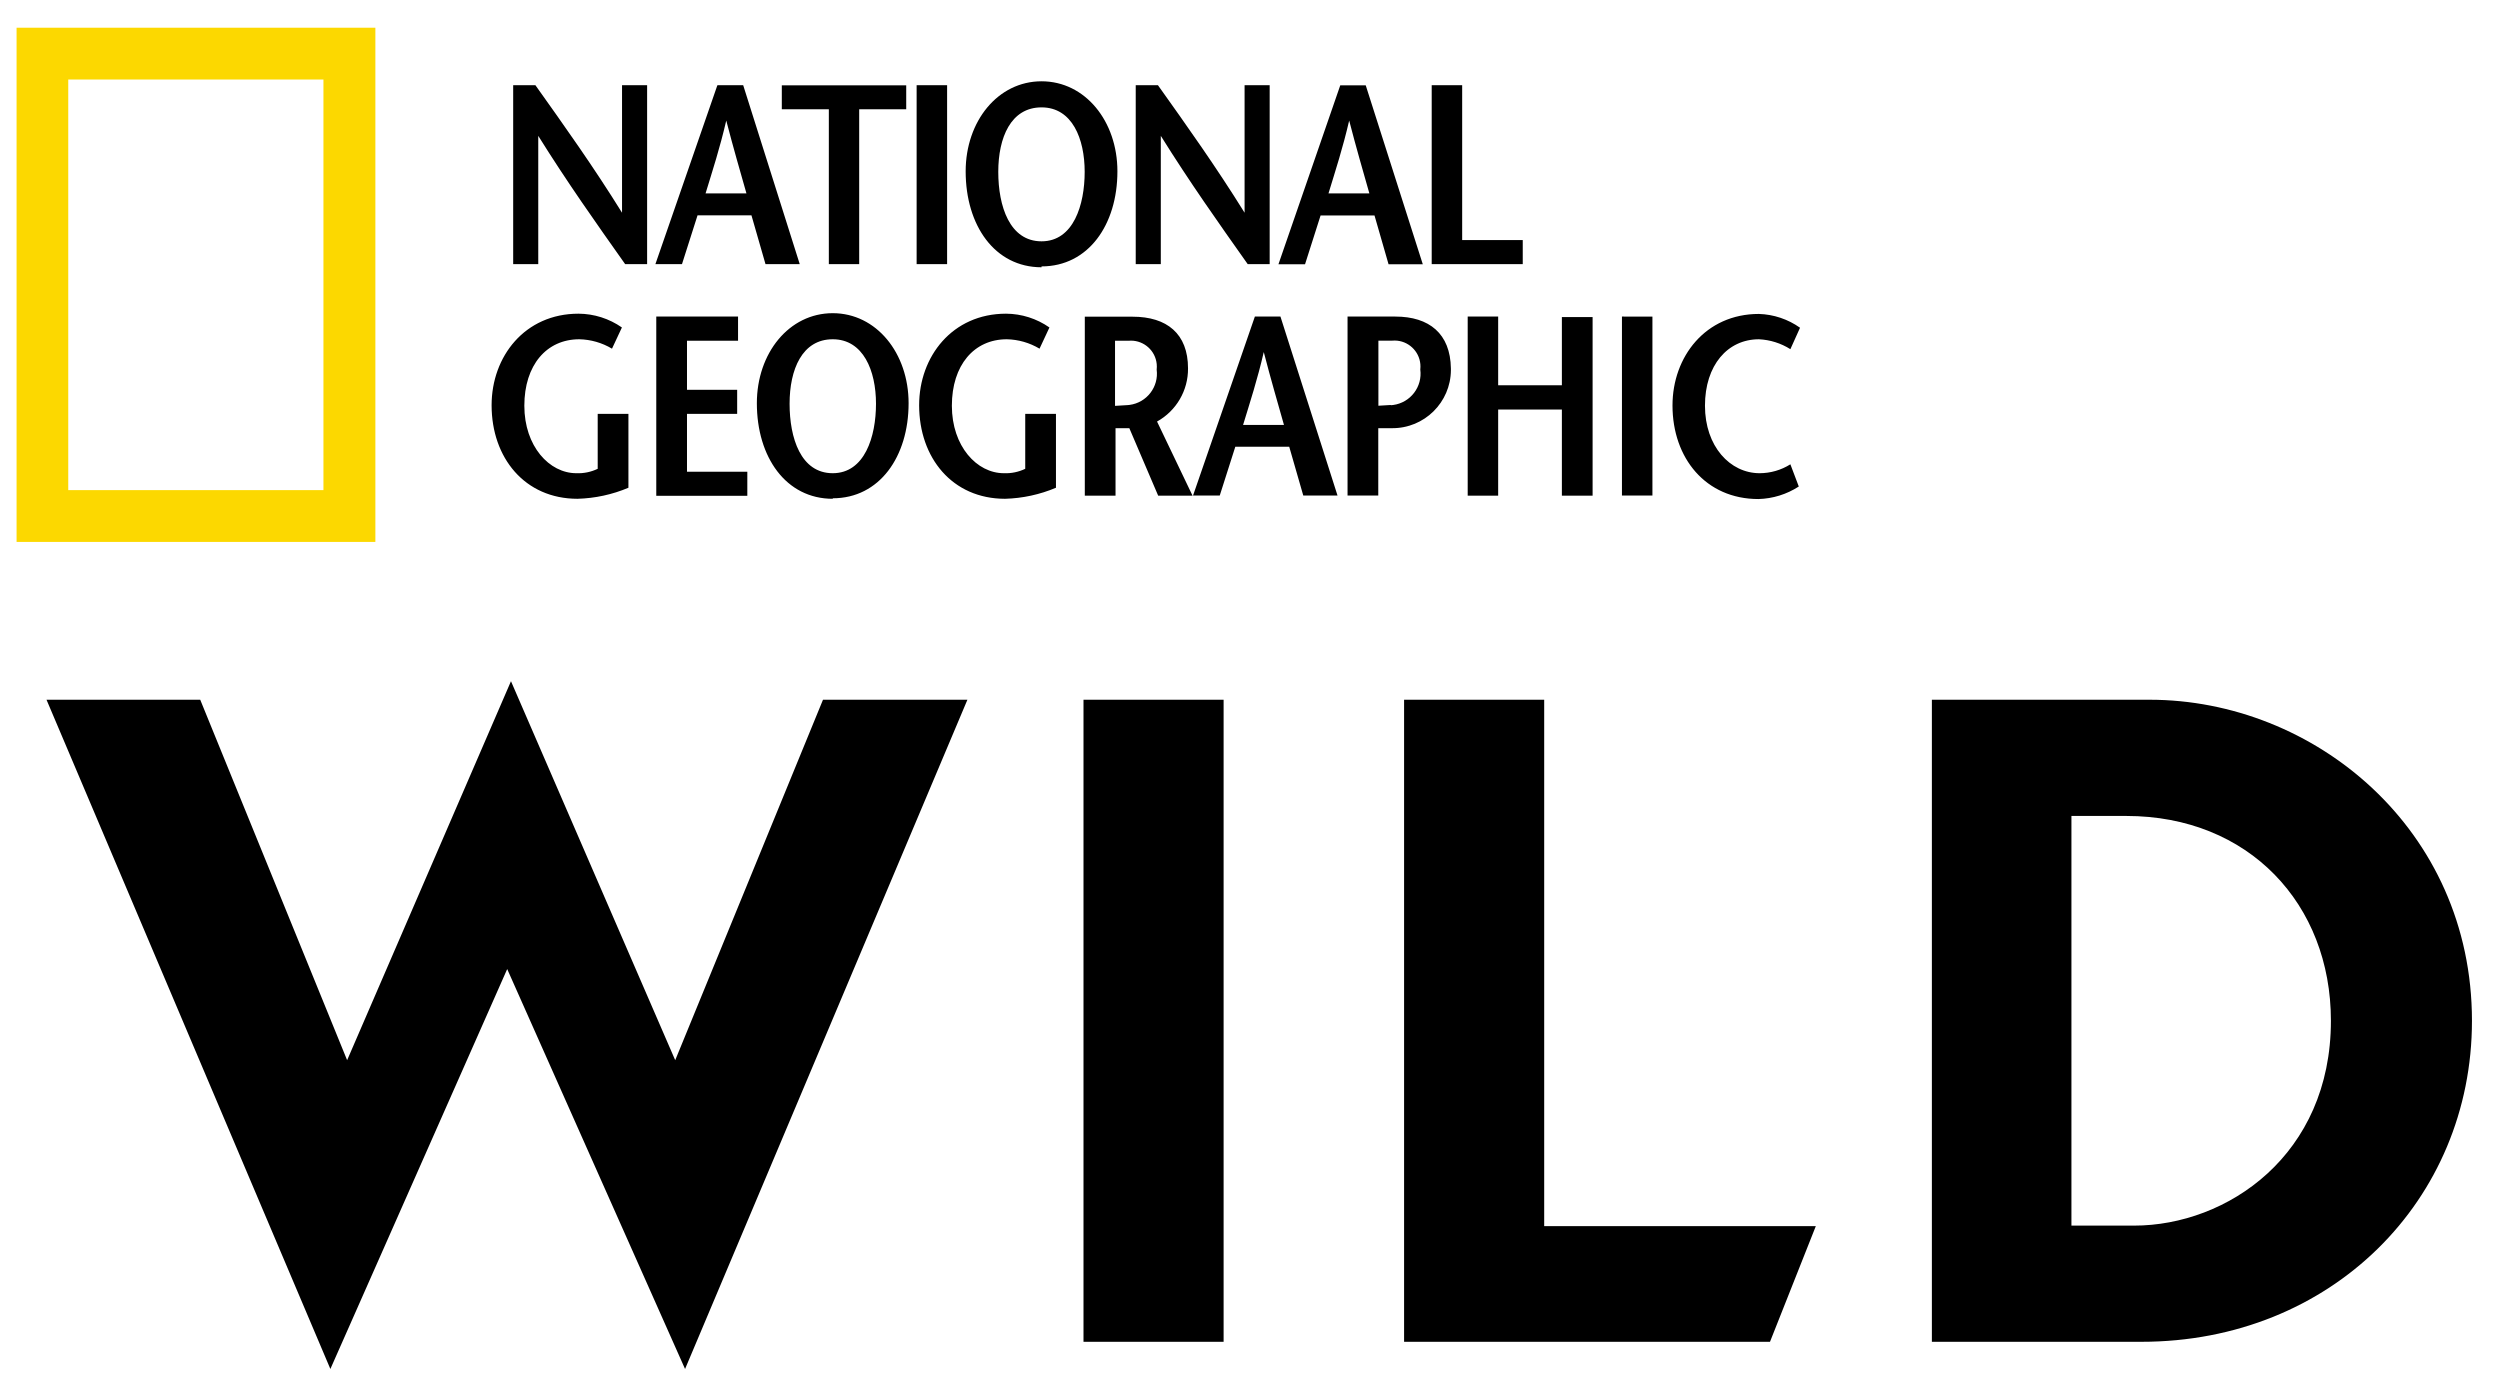
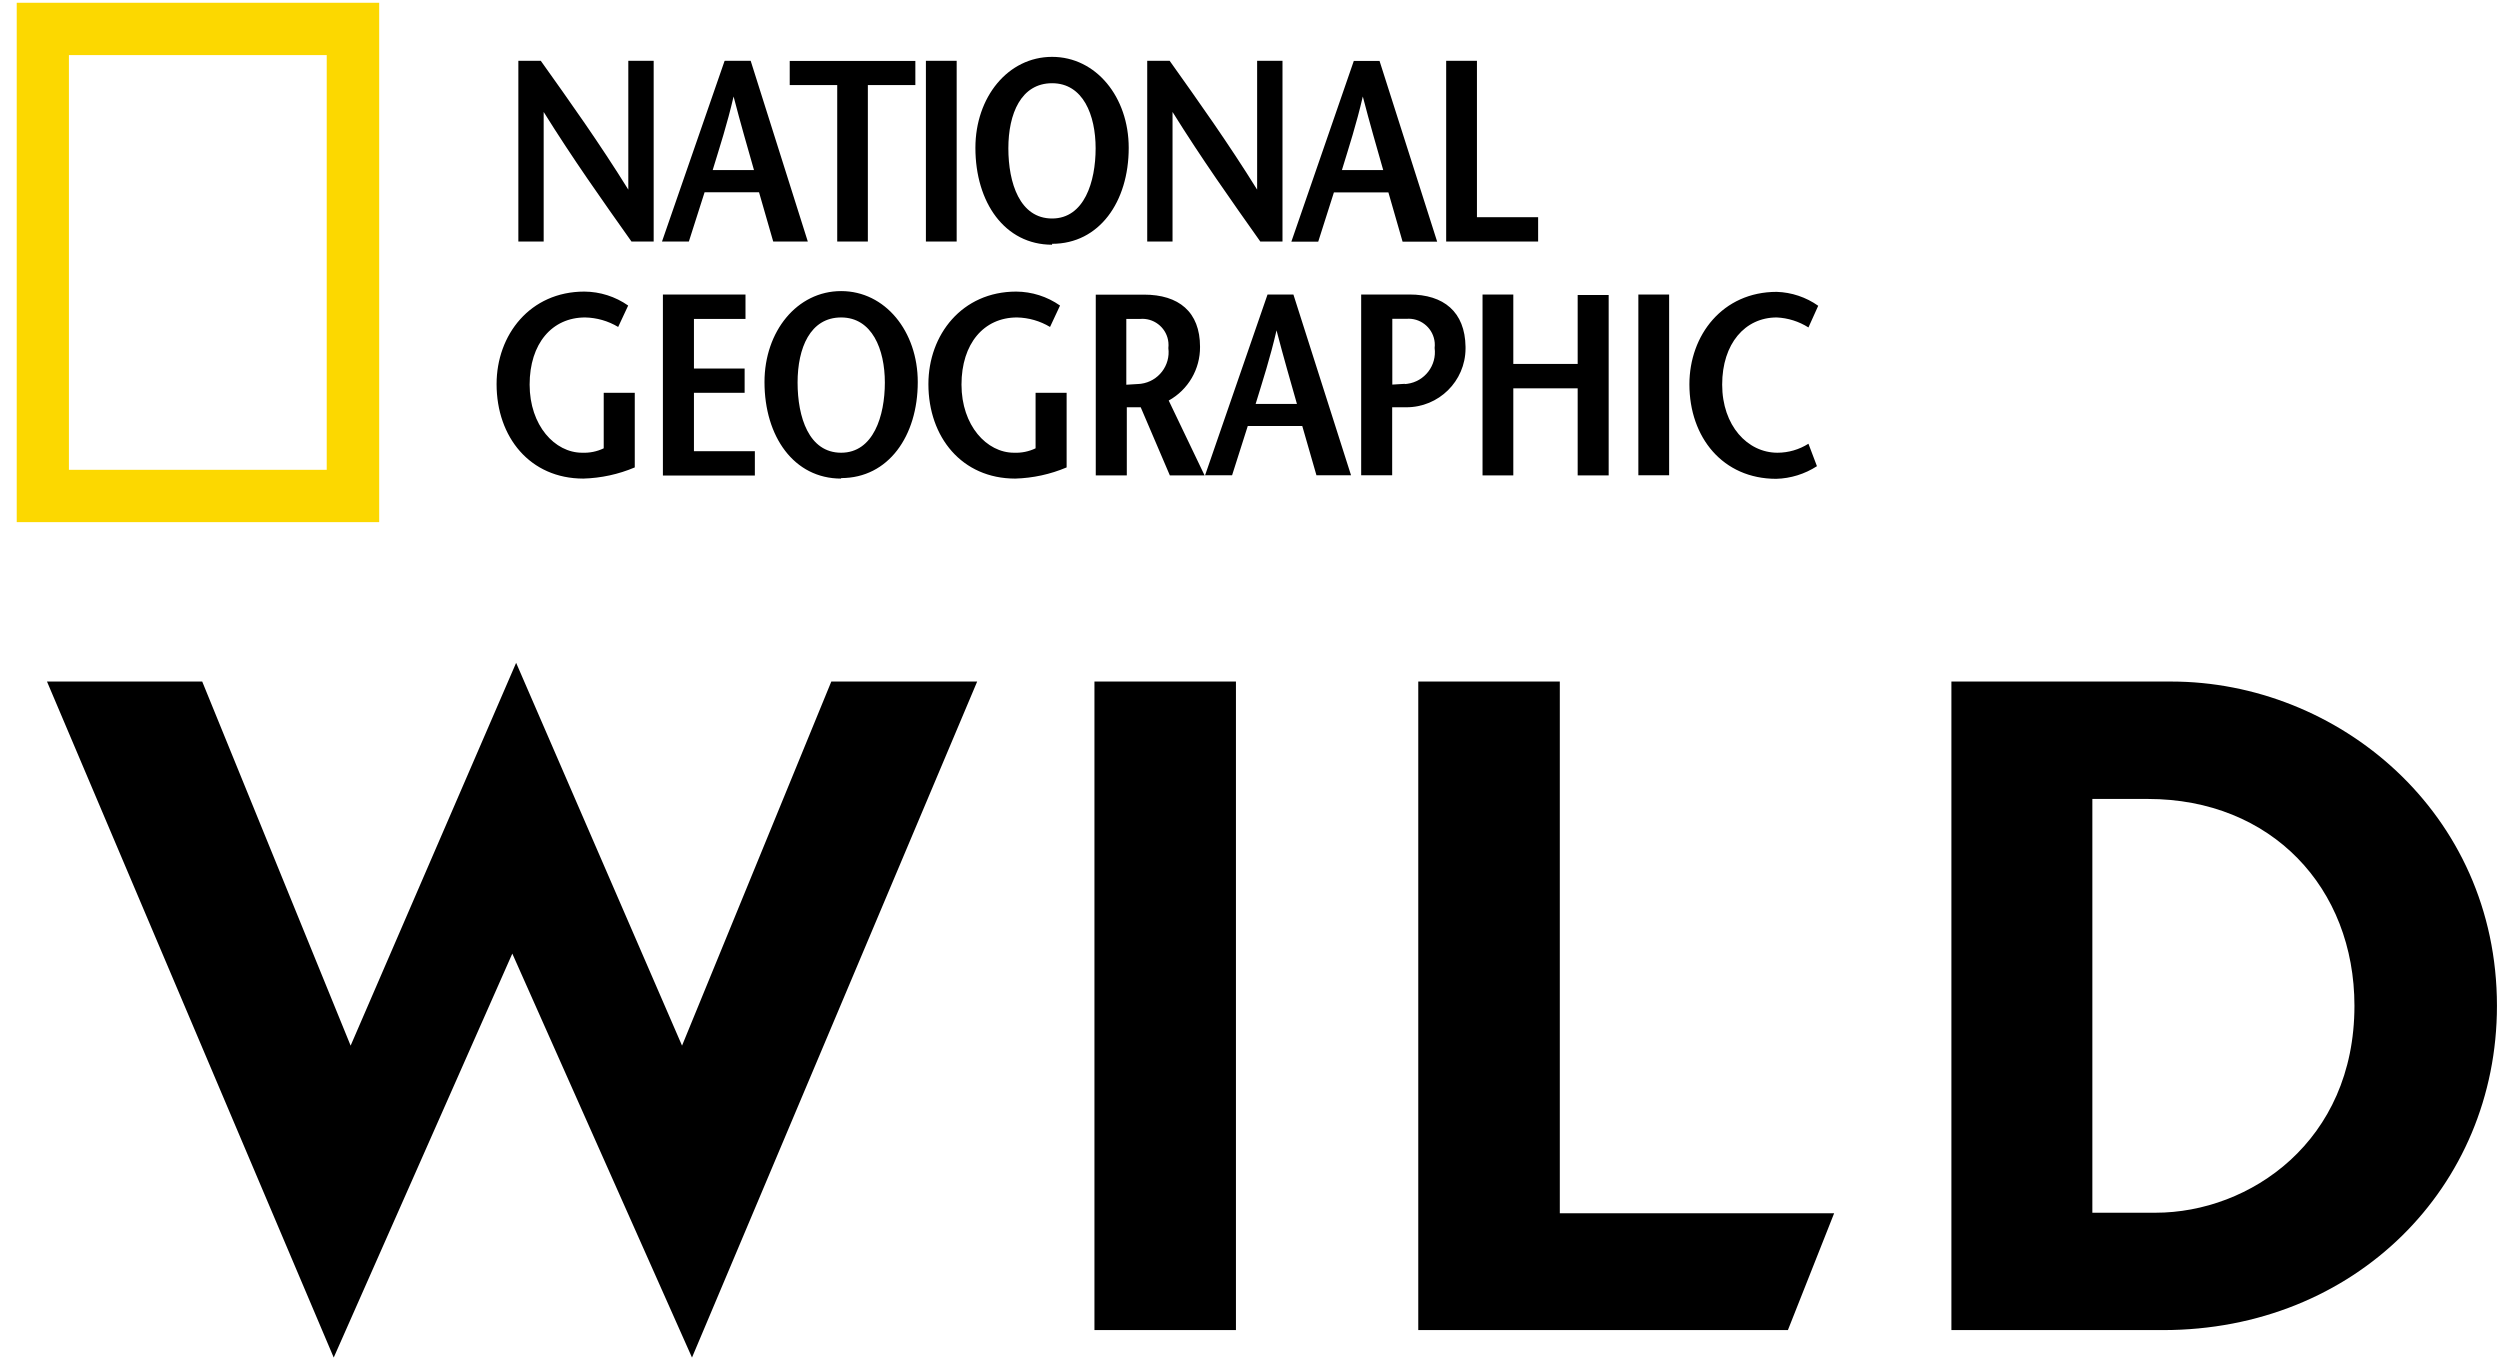
- <svg xmlns="http://www.w3.org/2000/svg" width="100" height="56" viewBox="0 0 100 56" id="svg2" version="1.1">
-   <defs id="defs4">
-     <pattern y="0" x="0" height="6" width="6" patternUnits="userSpaceOnUse" id="EMFhbasepattern" />
-     <clipPath id="clipPath2332" clipPathUnits="userSpaceOnUse">
-       <path style="clip-rule:nonzero" d="m 218.809,851.067 c 0,-8.808 7.143,-15.95 15.951,-15.95 8.811,0 15.951,7.142 15.951,15.95 0,8.808 -7.14,15.951 -15.951,15.951 -8.808,0 -15.951,-7.143 -15.951,-15.951" id="path2334" />
-     </clipPath>
-   </defs>
-   <g id="layer1" transform="translate(0,-996.3622)">
-     <path style="fill:#fcd800;fill-opacity:1;stroke-width:0.098" d="M 0.663,1018.039 V 997.471 H 15.015 V 1018.039 Z M 12.938,1015.967 V 999.543 H 2.73 v 16.424 z" id="path4315" />
-     <g id="g4317" transform="matrix(0.06999542,0,0,0.06999542,15.58516,980.2683)">
-       <path style="stroke-width:0.713" d="m -789.564,-178.311 c -17.774,0 -30.902,16.242 -30.902,36.672 0,22.064 11.852,39.074 30.902,39.074 v -0.357 c 19.051,0 30.9,-16.957 30.9,-38.717 0,-20.43 -13.126,-36.672 -30.9,-36.672 z m -215.186,1.582 v 72.887 h 10.215 v -52.25 c 11.747,18.847 23.546,35.496 35.395,52.25 h 8.939 v -72.887 h -10.215 v 51.945 c -11.645,-18.745 -23.443,-35.294 -35.293,-51.945 z m 83.459,0 -0.307,0.053 -25.232,72.834 h 10.828 l 6.334,-19.869 h 21.963 l 5.719,19.869 h 13.945 l -23.037,-72.887 z m 80.854,0 v 72.887 h 12.412 v -72.887 z m 89.232,0 v 72.887 h 10.215 v -52.25 c 11.747,18.847 23.546,35.496 35.395,52.25 h 8.939 v -72.887 h -10.217 v 51.945 c -11.644,-18.745 -23.443,-35.294 -35.293,-51.945 z m 120.539,0 v 72.887 h 37.082 v -9.807 h -24.67 v -63.08 z m -264.68,0.053 v 9.756 h 19.154 v 63.078 h 12.361 v -63.078 h 19.154 v -9.756 z m 227.445,0 -25.182,72.885 h 10.83 l 6.332,-19.869 h 21.963 l 5.721,19.869 h 13.943 l -23.24,-72.885 h -10.215 z m -121.664,8.988 c 12.515,0 17.57,12.821 17.57,26.254 0,13.434 -4.545,28.297 -17.57,28.297 -13.024,0 -17.623,-14.353 -17.623,-28.297 0,-13.944 5.109,-26.254 17.623,-26.254 z m -128.406,5.363 c 2.911,11.237 5.516,20.125 8.223,29.676 h -16.65 c 2.911,-9.551 5.823,-18.44 8.428,-29.676 z m 253.697,0 c 2.911,11.237 5.514,20.125 8.223,29.676 h -16.65 c 2.912,-9.551 5.824,-18.44 8.428,-29.676 z m -210.334,78.455 c -17.773,0 -30.9,16.242 -30.9,36.672 0,21.962 11.849,38.92 30.9,38.92 v -0.203 c 19.051,0 30.9,-16.959 30.9,-38.717 0,-20.43 -13.126,-36.672 -30.9,-36.672 z m -103.533,0.205 c -21.861,0 -35.396,17.415 -35.396,37.285 0,21.451 13.535,38.102 34.988,38.102 7.132,-0.196 14.164,-1.719 20.736,-4.494 v -30.084 h -12.514 v 22.371 c -2.72,1.303 -5.719,1.919 -8.732,1.789 -10.932,0 -21.147,-10.93 -21.147,-27.479 0,-16.548 9.041,-27.07 22.373,-27.07 4.7,0.098 9.294,1.417 13.33,3.83 l 4.035,-8.633 c -5.185,-3.623 -11.349,-5.582 -17.674,-5.617 z m 174.121,0 c -21.861,0 -35.396,17.415 -35.396,37.285 0,21.451 13.536,38.102 34.988,38.102 7.132,-0.196 14.164,-1.719 20.736,-4.494 v -30.084 h -12.514 v 22.371 c -2.721,1.303 -5.72,1.919 -8.734,1.789 -10.93,0 -21.146,-10.93 -21.146,-27.479 0,-16.548 9.043,-27.07 22.373,-27.07 4.701,0.098 9.295,1.417 13.332,3.83 l 4.033,-8.633 c -5.185,-3.623 -11.348,-5.582 -17.672,-5.617 z m 306.613,0.102 c -21.759,0 -35.189,17.417 -35.189,37.285 0,21.453 13.533,38.104 34.986,38.104 5.848,-0.156 11.539,-1.923 16.447,-5.107 l -3.424,-9.041 c -3.749,2.359 -8.085,3.616 -12.514,3.627 -12.054,0 -22.27,-10.932 -22.27,-27.48 0,-16.548 9.244,-27.068 21.963,-27.068 4.55,0.209 8.97,1.598 12.82,4.033 l 3.934,-8.732 c -4.912,-3.478 -10.74,-5.432 -16.754,-5.619 z m -449.064,1.072 v 72.988 h 37.08 v -9.807 h -24.568 v -23.547 h 20.432 v -9.807 h -20.432 v -19.973 h 20.84 l -0.049,-0.049 v -9.807 z m 243.787,0 -25.18,72.885 h 10.879 l 6.334,-19.869 h 21.961 l 5.721,19.869 h 13.945 l -23.24,-72.885 h -10.215 z m 37.746,0 v 72.885 h 12.514 V -37.033 h 5.619 c 13.145,0.088 23.873,-10.495 23.961,-23.641 0.003,-0.241 -1.6e-4,-0.482 -0.006,-0.723 -0.205,-14.149 -8.837,-21.094 -22.627,-21.094 z m 48.932,0 v 72.937 h 12.41 V -44.643 h 25.947 v 35.09 h 12.514 v -0.053 -72.682 h -12.514 v 27.785 h -25.947 v -27.988 z m 62.824,0 v 72.885 h 12.412 V -82.49 Z m -218.762,0.051 v 72.887 h 12.514 V -37.033 h 5.619 l 11.746,27.48 h 13.996 l -14.455,-30.187 c 7.857,-4.362 12.698,-12.67 12.617,-21.656 0,-14.149 -8.633,-21.043 -22.576,-21.043 z m -102.664,9.193 c 12.463,0 17.623,12.82 17.623,26.254 -6.9e-4,13.432 -4.598,28.297 -17.623,28.297 -13.024,0 -17.57,-14.354 -17.57,-28.297 0,-13.944 5.108,-26.254 17.57,-26.254 z m 228.934,0.521 c 5.358,0.066 9.904,4.181 10.391,9.633 0.064,0.718 0.053,1.439 -0.029,2.154 0.941,7.047 -4.01,13.521 -11.057,14.461 -0.348,0.046 -0.697,0.079 -1.049,0.098 l 0.152,-0.104 -5.107,0.307 v -26.508 h 5.619 c 0.364,-0.032 0.723,-0.045 1.08,-0.041 z m -107.465,0.039 c 5.358,0.014 9.943,4.083 10.482,9.531 0.075,0.755 0.068,1.517 -0.019,2.27 0.919,7.021 -4.028,13.456 -11.049,14.375 -0.266,0.034 -0.534,0.062 -0.803,0.08 l -5.107,0.305 v -26.51 h 5.414 c 0.363,-0.036 0.725,-0.052 1.082,-0.051 z m 54.082,4.648 c 2.911,11.237 5.516,20.074 8.223,29.678 h -16.65 c 2.911,-9.551 5.822,-18.44 8.428,-29.678 z M -1005.646,66.012 -1072.377,220.365 -1132.209,73.555 h -62.603 L -1079.201,346.125 -1007.186,183.248 -934.748,346.125 -819.75,73.555 h -58.82 l -60.189,146.811 z m 233.17,7.543 V 335.045 h 57.062 V 73.555 Z m 130.564,0 V 335.045 h 149.027 l 18.654,-47.09 H -584.85 V 73.555 Z m 214.953,0.006 V 335.053 h 85.318 c 77.342,0 134.641,-57.672 134.641,-130.729 0,-78.092 -64.249,-130.764 -131.316,-130.764 z m 56.838,47.334 h 22.387 c 49.843,0 83.291,35.86 83.291,83.412 0,54.659 -42.197,83.43 -80.227,83.43 h -25.451 z" transform="matrix(1.403168,0,0,1.403168,1480.437,526.5839)" id="path4319" />
+ <svg xmlns="http://www.w3.org/2000/svg" width="55px" height="30px" viewBox="0 0 55 30" version="1.1">
+   <g id="Page-1" stroke="none" stroke-width="1" fill="none" fill-rule="evenodd">
+     <g id="SVG-Layer" fill-rule="nonzero">
+       <path d="M0.368,11.487 L0.368,0.061 L8.342,0.061 L8.342,11.487 L0.368,11.487 Z M7.188,10.336 L7.188,1.212 L1.516,1.212 L1.516,10.336 L7.188,10.336 Z" id="path4315" fill="#FCD800" />
+       <g id="g4317" transform="translate(0.997812, 1.236009)" fill="#000000">
+         <path d="M22.148,0.015 C21.178,0.015 20.461,0.901 20.461,2.016 C20.461,3.22 21.108,4.148 22.148,4.148 L22.148,4.128 C23.187,4.128 23.834,3.203 23.834,2.016 C23.834,0.901 23.117,0.015 22.148,0.015 L22.148,0.015 Z M10.406,0.101 L10.406,4.078 L10.963,4.078 L10.963,1.227 C11.604,2.256 12.248,3.164 12.895,4.078 L13.383,4.078 L13.383,0.101 L12.825,0.101 L12.825,2.936 C12.19,1.913 11.546,1.01 10.899,0.101 L10.406,0.101 Z M14.96,0.101 L14.943,0.104 L13.566,4.078 L14.157,4.078 L14.503,2.994 L15.701,2.994 L16.013,4.078 L16.774,4.078 L15.517,0.101 L14.96,0.101 Z M19.372,0.101 L19.372,4.078 L20.049,4.078 L20.049,0.101 L19.372,0.101 Z M24.241,0.101 L24.241,4.078 L24.798,4.078 L24.798,1.227 C25.439,2.256 26.083,3.164 26.729,4.078 L27.217,4.078 L27.217,0.101 L26.659,0.101 L26.659,2.936 C26.024,1.913 25.38,1.01 24.734,0.101 L24.241,0.101 Z M30.818,0.101 L30.818,4.078 L32.841,4.078 L32.841,3.543 L31.495,3.543 L31.495,0.101 L30.818,0.101 Z M16.376,0.104 L16.376,0.636 L17.421,0.636 L17.421,4.078 L18.095,4.078 L18.095,0.636 L19.14,0.636 L19.14,0.104 L16.376,0.104 Z M28.786,0.104 L27.412,4.081 L28.003,4.081 L28.348,2.997 L29.547,2.997 L29.859,4.081 L30.62,4.081 L29.352,0.104 L28.794,0.104 L28.786,0.104 Z M22.148,0.595 C22.83,0.595 23.106,1.294 23.106,2.027 C23.106,2.76 22.858,3.571 22.148,3.571 C21.437,3.571 21.186,2.788 21.186,2.027 C21.186,1.266 21.465,0.595 22.148,0.595 Z M15.141,0.887 C15.3,1.5 15.442,1.985 15.59,2.506 L14.681,2.506 C14.84,1.985 14.999,1.5 15.141,0.887 Z M28.984,0.887 C29.143,1.5 29.285,1.985 29.433,2.506 L28.524,2.506 C28.683,1.985 28.842,1.5 28.984,0.887 Z M17.507,5.168 C16.537,5.168 15.821,6.054 15.821,7.169 C15.821,8.367 16.468,9.293 17.507,9.293 L17.507,9.282 C18.547,9.282 19.193,8.356 19.193,7.169 C19.193,6.054 18.477,5.168 17.507,5.168 Z M11.858,5.179 C10.665,5.179 9.927,6.129 9.927,7.214 C9.927,8.384 10.665,9.293 11.836,9.293 C12.225,9.282 12.609,9.199 12.967,9.047 L12.967,7.406 L12.284,7.406 L12.284,8.627 C12.136,8.698 11.972,8.731 11.808,8.724 C11.211,8.724 10.654,8.128 10.654,7.225 C10.654,6.322 11.147,5.748 11.875,5.748 C12.131,5.753 12.382,5.825 12.602,5.957 L12.822,5.486 C12.539,5.288 12.203,5.181 11.858,5.179 L11.858,5.179 Z M21.359,5.179 C20.166,5.179 19.427,6.129 19.427,7.214 C19.427,8.384 20.166,9.293 21.337,9.293 C21.726,9.282 22.109,9.199 22.468,9.047 L22.468,7.406 L21.785,7.406 L21.785,8.627 C21.637,8.698 21.473,8.731 21.309,8.724 C20.712,8.724 20.155,8.128 20.155,7.225 C20.155,6.322 20.648,5.748 21.376,5.748 C21.632,5.753 21.883,5.825 22.103,5.957 L22.323,5.486 C22.04,5.288 21.704,5.181 21.359,5.179 Z M38.089,5.185 C36.902,5.185 36.169,6.135 36.169,7.219 C36.169,8.39 36.907,9.298 38.078,9.298 C38.397,9.29 38.707,9.193 38.975,9.02 L38.788,8.526 C38.584,8.655 38.347,8.724 38.106,8.724 C37.448,8.724 36.89,8.128 36.89,7.225 C36.89,6.322 37.395,5.748 38.089,5.748 C38.337,5.759 38.578,5.835 38.788,5.968 L39.003,5.491 C38.735,5.302 38.417,5.195 38.089,5.185 L38.089,5.185 Z M13.586,5.243 L13.586,9.226 L15.609,9.226 L15.609,8.691 L14.269,8.691 L14.269,7.406 L15.384,7.406 L15.384,6.871 L14.269,6.871 L14.269,5.781 L15.406,5.781 L15.403,5.778 L15.403,5.243 L13.586,5.243 Z M26.888,5.243 L25.514,9.22 L26.108,9.22 L26.453,8.136 L27.652,8.136 L27.964,9.22 L28.725,9.22 L27.457,5.243 L26.899,5.243 L26.888,5.243 Z M28.948,5.243 L28.948,9.22 L29.63,9.22 L29.63,7.724 L29.937,7.724 C30.654,7.728 31.24,7.151 31.244,6.434 C31.245,6.421 31.244,6.407 31.244,6.394 C31.233,5.622 30.762,5.243 30.01,5.243 L28.948,5.243 Z M31.618,5.243 L31.618,9.223 L32.295,9.223 L32.295,7.308 L33.711,7.308 L33.711,9.223 L34.393,9.223 L34.393,9.22 L34.393,5.254 L33.711,5.254 L33.711,6.77 L32.295,6.77 L32.295,5.243 L31.618,5.243 Z M35.046,5.243 L35.046,9.22 L35.723,9.22 L35.723,5.243 L35.046,5.243 Z M23.109,5.246 L23.109,9.223 L23.792,9.223 L23.792,7.724 L24.098,7.724 L24.739,9.223 L25.503,9.223 L24.714,7.576 C25.143,7.338 25.407,6.885 25.403,6.394 C25.403,5.622 24.932,5.246 24.171,5.246 L23.109,5.246 Z M17.507,5.748 C18.187,5.748 18.469,6.447 18.469,7.18 C18.469,7.913 18.218,8.724 17.507,8.724 C16.797,8.724 16.549,7.941 16.549,7.18 C16.549,6.419 16.827,5.748 17.507,5.748 Z M29.999,5.776 C30.291,5.78 30.539,6.004 30.566,6.302 C30.569,6.341 30.569,6.38 30.564,6.419 C30.615,6.804 30.345,7.157 29.961,7.208 C29.942,7.211 29.923,7.213 29.904,7.214 L29.912,7.208 L29.633,7.225 L29.633,5.778 L29.94,5.778 C29.96,5.777 29.979,5.776 29.999,5.776 L29.999,5.776 Z M24.135,5.778 C24.427,5.779 24.678,6.001 24.707,6.298 C24.711,6.34 24.711,6.381 24.706,6.422 C24.756,6.805 24.486,7.156 24.103,7.207 C24.089,7.208 24.074,7.21 24.059,7.211 L23.781,7.228 L23.781,5.781 L24.076,5.781 C24.096,5.779 24.116,5.778 24.135,5.778 L24.135,5.778 Z M27.086,6.032 C27.245,6.645 27.387,7.127 27.535,7.651 L26.626,7.651 C26.785,7.13 26.944,6.645 27.086,6.032 Z M10.357,13.346 L6.716,21.768 L3.451,13.758 L0.036,13.758 L6.344,28.63 L10.273,19.743 L14.226,28.63 L20.5,13.758 L17.291,13.758 L14.007,21.768 L10.357,13.346 Z M23.08,13.758 L23.08,28.026 L26.193,28.026 L26.193,13.758 L23.08,13.758 Z M30.204,13.758 L30.204,28.026 L38.336,28.026 L39.353,25.456 L33.318,25.456 L33.318,13.758 L30.204,13.758 Z M41.933,13.758 L41.933,28.026 L46.588,28.026 C50.808,28.026 53.935,24.879 53.935,20.893 C53.935,16.632 50.429,13.758 46.769,13.758 L41.933,13.758 Z M45.034,16.341 L46.256,16.341 C48.975,16.341 50.8,18.297 50.8,20.892 C50.8,23.875 48.498,25.444 46.423,25.444 L45.034,25.444 L45.034,16.341 Z" id="path4319" />
+       </g>
    </g>
-     <g id="g4335" transform="matrix(0.7126728,0,0,0.7126728,-1055.067,629.0802)" />
  </g>
</svg>
